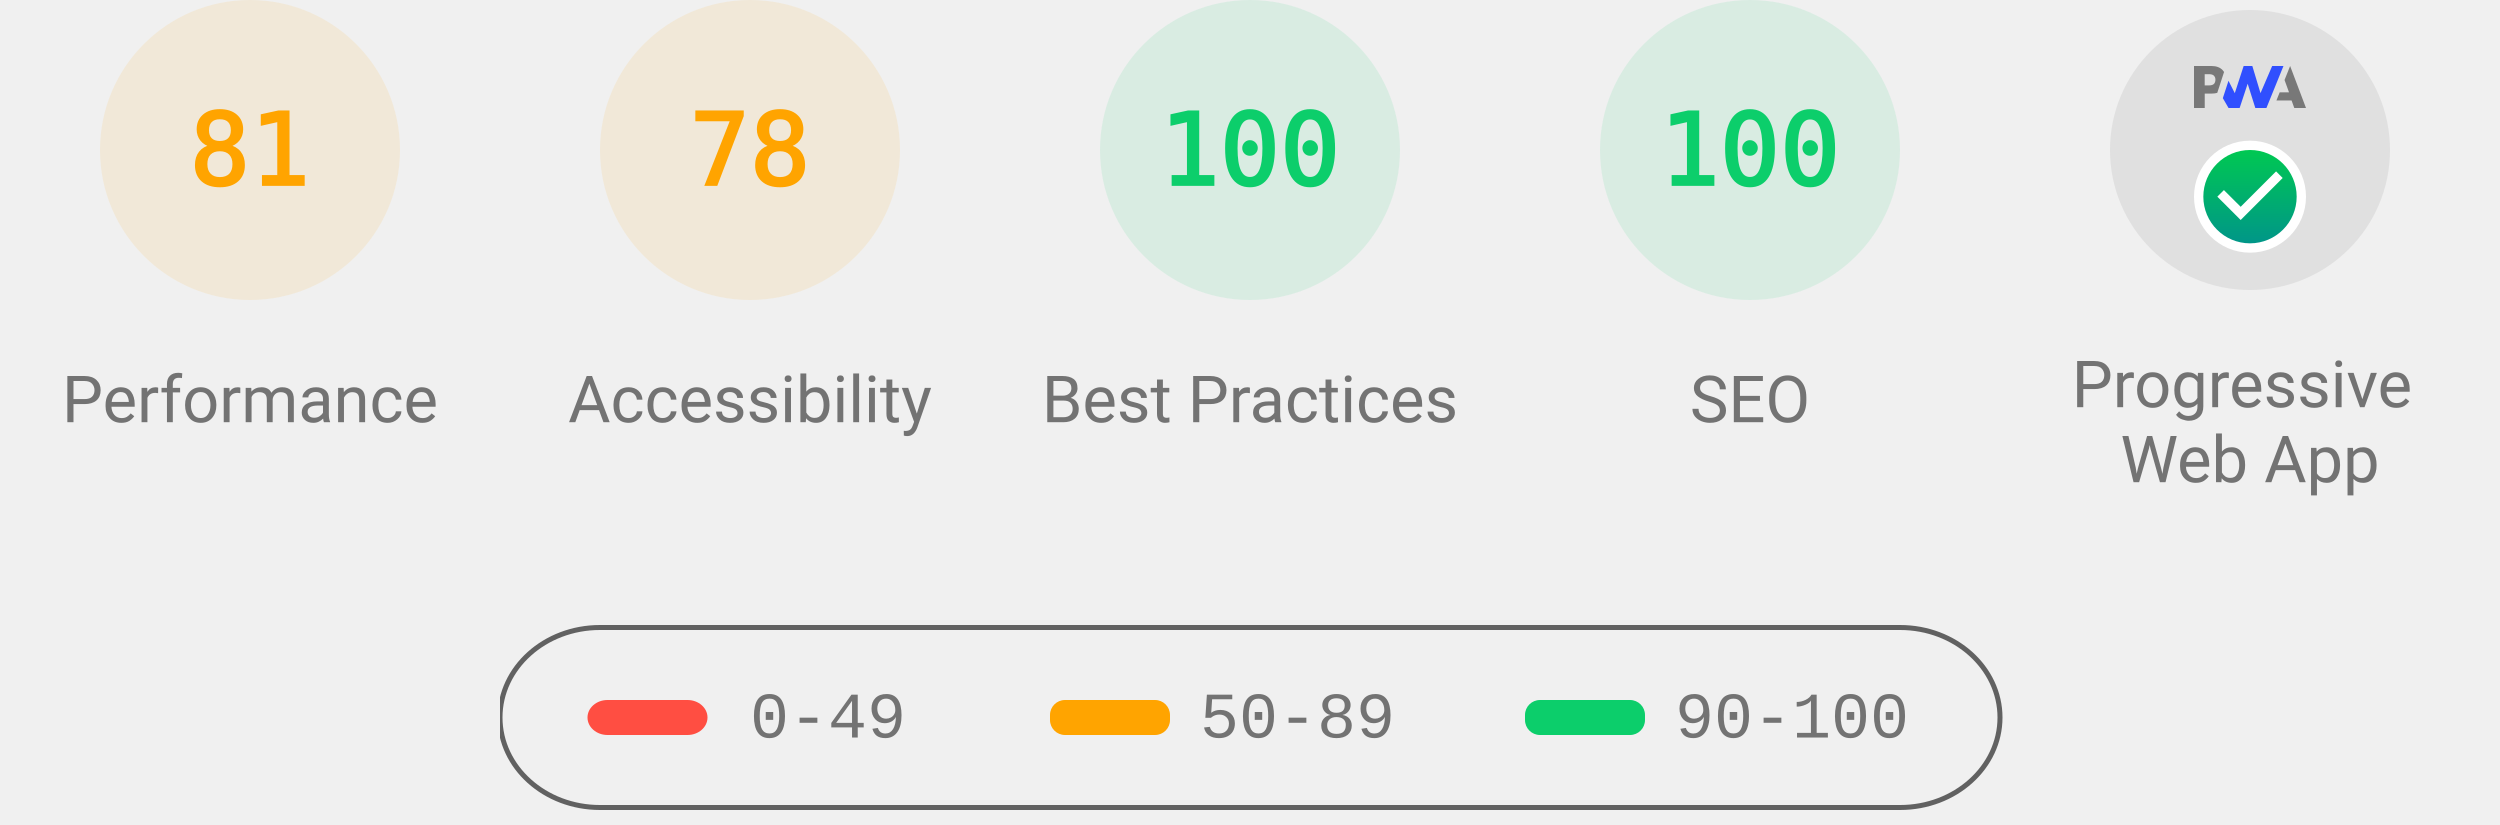
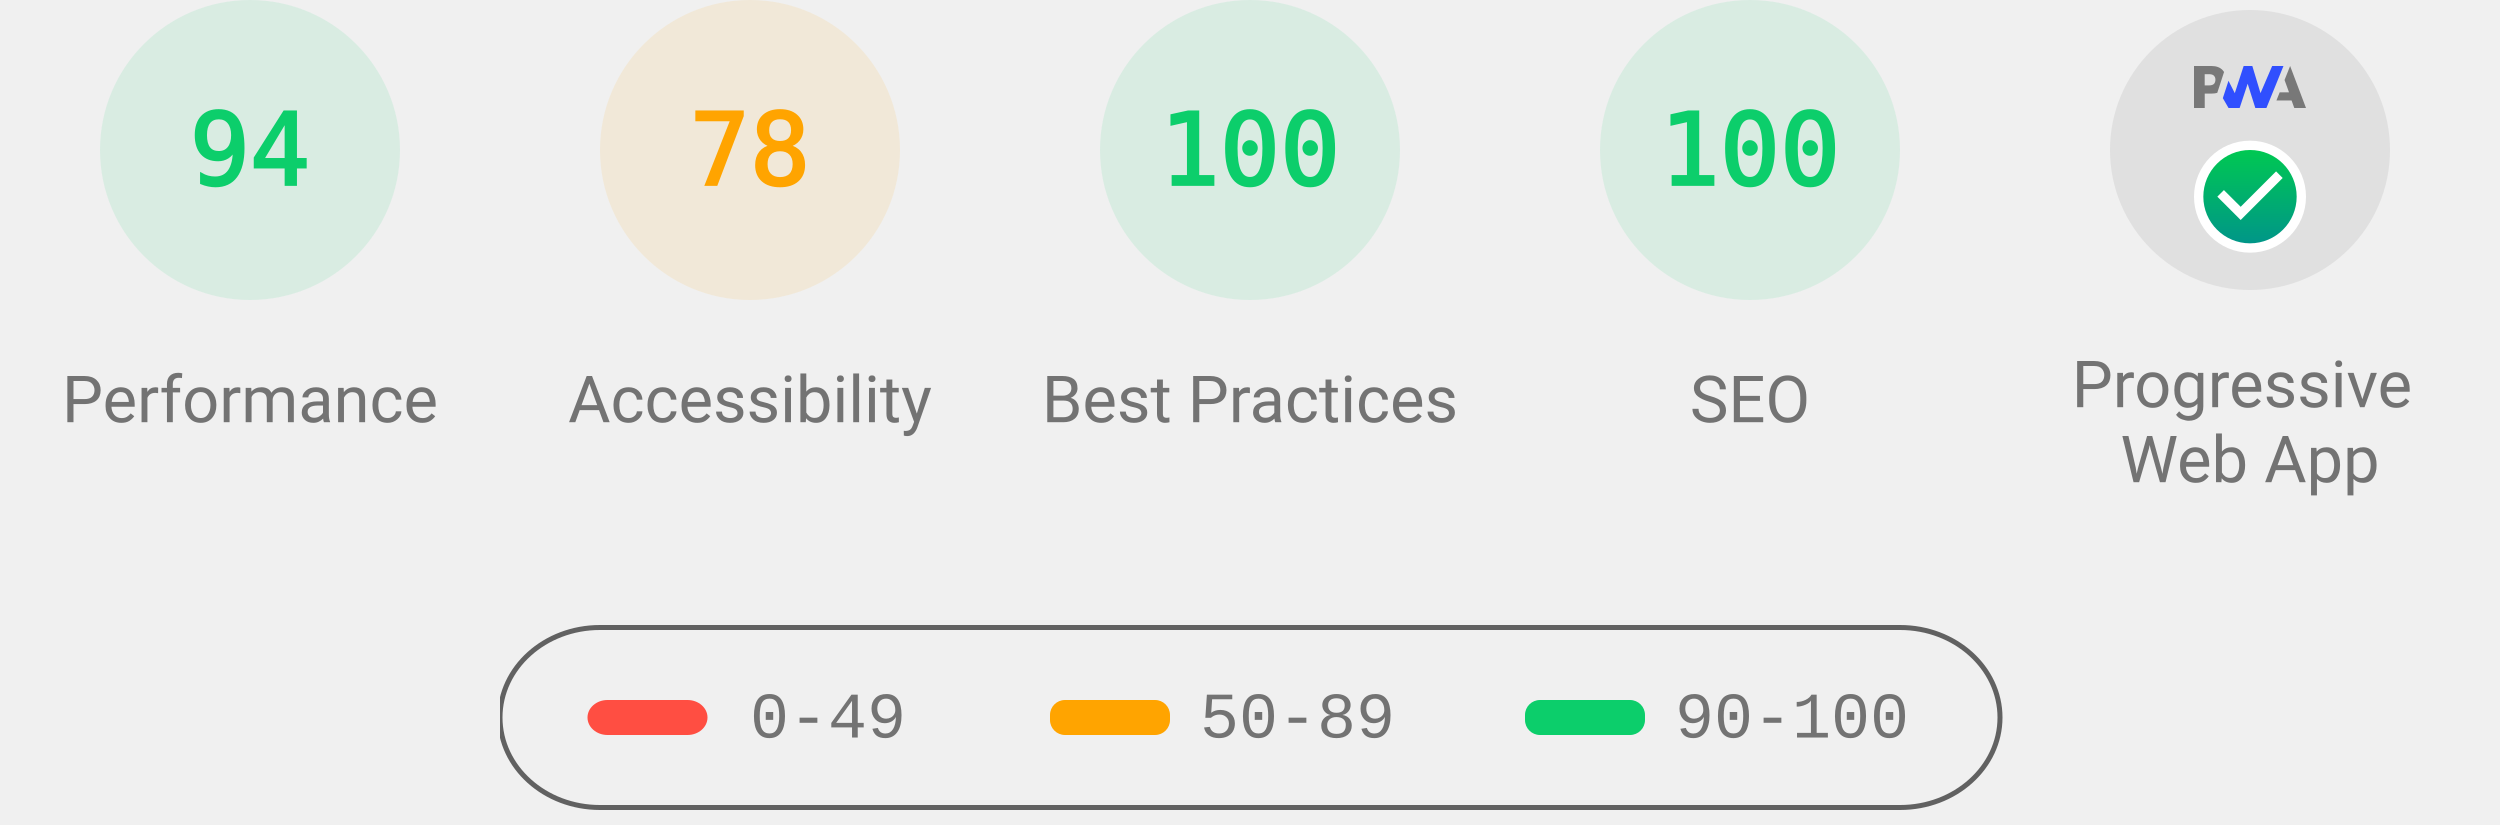
<svg xmlns="http://www.w3.org/2000/svg" class="theme--agnostic" fill="none" width="1000" height="330">
  <style>
			.gauge-base {
				opacity: 0.1
			}

			.gauge-arc {
				fill: none;
				animation-delay: 250ms;
				stroke-linecap: round;
				transform: rotate(-90deg);
				transform-origin: 100px 60px;
				animation: load-gauge 1s ease forwards
			}

			.guage-text {
				font-size: 40px;
				font-family: monospace;
				text-align: center
			}

			.guage-red {
				color: #ff4e42;
				fill: #ff4e42;
				stroke: #ff4e42
			}
			.guage-orange {
				color: #ffa400;
				fill: #ffa400;
				stroke: #ffa400
			}
			.guage-green {
				color: #0cce6b;
				fill: #0cce6b;
				stroke: #0cce6b
			}
			.theme--agnostic .guage-undefined {
				color: #5c5c5c;
				fill: #5c5c5c;
				stroke: #5c5c5c
			}
			.theme--light .guage-undefined {
				color: #1e1e1e;
				fill: #1e1e1e;
				stroke: #1e1e1e
			}
			.theme--dark .guage-undefined {
				color: #f5f5f5;
				fill: #f5f5f5;
				stroke: #f5f5f5
			}

			.guage-title {
				stroke: none;
				font-size: 26px;
				line-height: 26px;
				font-family: Roboto, Halvetica, Arial, sans-serif
			}
			.metric.guage-title {
				font-family: 'Courier New', Courier, monospace
			}
			.theme--agnostic .guage-title {
				color: #737373;
				fill: #737373
			}
			.theme--light .guage-title {
				color: #212121;
				fill: #212121
			}
			.theme--dark .guage-title {
				color: #f5f5f5;
				fill: #f5f5f5
			}

			@keyframes load-gauge {
				from {
					stroke-dasharray: 0 352.858
				}
			}
			.lh-gauge--pwa__disc {
				fill: #e0e0e0
			}
			.lh-gauge--pwa__logo {
				position: relative;
				fill: #b0b0b0
			}
			.lh-gauge--pwa__invisible {
				display: none
			}
			.lh-gauge--pwa__visible {
				display: inline
			}
			.guage-invisible {
				display: none
			}
			.lh-gauge--pwa__logo--primary-color {
				fill: #304ffe
			}
			.theme--agnostic .lh-gauge--pwa__logo--secondary-color {
				fill: #787878
			}
			.theme--light .lh-gauge--pwa__logo--secondary-color {
				fill: #3d3d3d
			}
			.theme--dark .lh-gauge--pwa__logo--secondary-color {
				fill: #d8b6b6
			}
			.theme--light #svg_2 {
				stroke: #00000022
			}
			.theme--agnostic #svg_2 {
				stroke: #616161
			}
			.theme--light #svg_2 {
				stroke: #00000022
			}
			.theme--dark #svg_2 {
				stroke: #f5f5f566
			}
		</style>
-   <svg class="guage-div guage-perf guage-orange" viewBox="0 0 200 200" width="200" height="200" x="0" y="0">
-     <circle class="gauge-base" r="56" cx="100" cy="60" stroke-width="8" />
-     <circle class="gauge-arc guage-arc-1" r="56" cx="100" cy="60" stroke-width="8" style="stroke-dasharray: 285.005, 351.858;" />
-     <text class="guage-text" x="100px" y="60px" alignment-baseline="central" dominant-baseline="central" text-anchor="middle">81</text>
+   <svg class="guage-div guage-perf guage-green" viewBox="0 0 200 200" width="200" height="200" x="0" y="0">
+     <circle class="gauge-base" r="56" cx="100" cy="60" stroke-width="8" />
+     <circle class="gauge-arc guage-arc-1" r="56" cx="100" cy="60" stroke-width="8" style="stroke-dasharray: 330.747, 351.858;" />
+     <text class="guage-text" x="100px" y="60px" alignment-baseline="central" dominant-baseline="central" text-anchor="middle">94</text>
    <text class="guage-title" x="100px" y="160px" alignment-baseline="central" dominant-baseline="central" text-anchor="middle">Performance</text>
  </svg>
  <svg class="guage-div guage-acc guage-orange" viewBox="0 0 200 200" width="200" height="200" x="200" y="0">
    <circle class="gauge-base" r="56" cx="100" cy="60" stroke-width="8" />
    <circle class="gauge-arc guage-arc-2" r="56" cx="100" cy="60" stroke-width="8" style="stroke-dasharray: 274.449, 351.858;" />
    <text class="guage-text" x="100px" y="60px" alignment-baseline="central" dominant-baseline="central" text-anchor="middle">78</text>
    <text class="guage-title" x="100px" y="160px" alignment-baseline="central" dominant-baseline="central" text-anchor="middle">Accessibility</text>
  </svg>
  <svg class="guage-div guage-best guage-green" viewBox="0 0 200 200" width="200" height="200" x="400" y="0">
    <circle class="gauge-base" r="56" cx="100" cy="60" stroke-width="8" />
    <circle class="gauge-arc guage-arc-3" r="56" cx="100" cy="60" stroke-width="8" style="stroke-dasharray: 351.858, 351.858;" />
    <text class="guage-text" x="100px" y="60px" alignment-baseline="central" dominant-baseline="central" text-anchor="middle">100</text>
    <text class="guage-title" x="100px" y="160px" alignment-baseline="central" dominant-baseline="central" text-anchor="middle">Best Practices</text>
  </svg>
  <svg class="guage-div guage-seo guage-green" viewBox="0 0 200 200" width="200" height="200" x="600" y="0">
    <circle class="gauge-base" r="56" cx="100" cy="60" stroke-width="8" />
    <circle class="gauge-arc guage-arc-4" r="56" cx="100" cy="60" stroke-width="8" style="stroke-dasharray: 351.858, 351.858;" />
    <text class="guage-text" x="100px" y="60px" alignment-baseline="central" dominant-baseline="central" text-anchor="middle">100</text>
    <text class="guage-title" x="100px" y="160px" alignment-baseline="central" dominant-baseline="central" text-anchor="middle">SEO</text>
  </svg>
  <svg class="guage-div guage-pwa " viewBox="0 0 200 200" width="200" height="200" x="800" y="0">
    <svg viewBox="0 0 60 60" width="112" height="112" x="44" y="4">
      <defs>
        <linearGradient id="lh-gauge--pwa__check-circle__gradient-0" x1="50%" y1="0%" x2="50%" y2="100%">
          <stop stop-color="#00C852" offset="0%" />
          <stop stop-color="#009688" offset="100%" />
        </linearGradient>
        <linearGradient id="lh-gauge--pwa__installable__shadow-gradient-0" x1="76.056%" x2="24.111%" y1="82.995%" y2="24.735%">
          <stop stop-color="#A5D6A7" offset="0%" />
          <stop stop-color="#80CBC4" offset="100%" />
        </linearGradient>
        <linearGradient id="lh-gauge--pwa__fast-reliable__shadow-gradient-0" x1="76.056%" y1="82.995%" x2="25.678%" y2="26.493%">
          <stop stop-color="#64B5F6" offset="0%" />
          <stop stop-color="#2979FF" offset="100%" />
        </linearGradient>
        <g id="lh-gauge--pwa__fast-reliable-badge-0">
          <circle fill="#FFFFFF" cx="10" cy="10" r="10" />
          <path fill="#304FFE" d="M10 3.58l5.25 2.34v3.5c0 3.23-2.24 6.26-5.25 7-3.01-.74-5.25-3.77-5.25-7v-3.5L10 3.58zm-.47 10.74l2.76-4.83.03-.07c.04-.08 0-.24-.22-.24h-1.64l.47-3.26h-.47l-2.7 4.77c-.02.01.05-.1-.04.05-.09.16-.1.31.18.31h1.63l-.47 3.27h.47z" />
        </g>
        <g id="lh-gauge--pwa__installable-badge-0">
          <circle fill="#FFFFFF" cx="10" cy="10" r="10" />
          <path fill="#009688" d="M10 4.167A5.835 5.835 0 0 0 4.167 10 5.835 5.835 0 0 0 10 15.833 5.835 5.835 0 0 0 15.833 10 5.835 5.835 0 0 0 10 4.167zm2.917 6.416h-2.334v2.334H9.417v-2.334H7.083V9.417h2.334V7.083h1.166v2.334h2.334v1.166z" />
        </g>
      </defs>
      <g stroke="none" fill-rule="nonzero">
        <circle class="lh-gauge--pwa__disc" cx="30" cy="30" r="30" />
        <g class="lh-gauge--pwa__logo">
          <path class="lh-gauge--pwa__logo--secondary-color" d="M35.66 19.39l.7-1.75h2L37.4 15 38.6 12l3.4 9h-2.51l-.58-1.61z" />
          <path class="lh-gauge--pwa__logo--primary-color" d="M33.52 21l3.65-9h-2.42l-2.5 5.82L30.5 12h-1.86l-1.9 5.82-1.35-2.65-1.21 3.72L25.4 21h2.38l1.72-5.2 1.64 5.2z" />
          <path class="lh-gauge--pwa__logo--secondary-color" fill-rule="nonzero" d="M20.3 17.91h1.48c.45 0 .85-.05 1.2-.15l.39-1.18 1.07-3.3a2.64 2.64 0 0 0-.28-.37c-.55-.6-1.36-.91-2.42-.91H18v9h2.3V17.9zm1.96-3.84c.22.22.33.5.33.87 0 .36-.1.65-.29.87-.2.23-.59.35-1.15.35h-.86v-2.41h.87c.52 0 .89.1 1.1.32z" />
        </g>
        <rect class="lh-gauge--pwa__component lh-gauge--pwa__na-line lh-gauge--pwa__invisible" fill="#FFFFFF" x="20" y="32" width="20" height="4" rx="2" />
        <g class="lh-gauge--pwa__component lh-gauge--pwa__fast-reliable-badge lh-gauge--pwa__invisible" transform="translate(20, 29)">
          <path fill="url(#lh-gauge--pwa__fast-reliable__shadow-gradient-0)" d="M33.63 19.49A30 30 0 0 1 16.2 30.36L3 17.14 17.14 3l16.49 16.49z" />
          <use href="#lh-gauge--pwa__fast-reliable-badge-0" />
        </g>
        <g class="lh-gauge--pwa__component lh-gauge--pwa__installable-badge lh-gauge--pwa__invisible" transform="translate(20, 29)">
          <path fill="url(#lh-gauge--pwa__installable__shadow-gradient-0)" d="M33.629 19.487c-4.272 5.453-10.391 9.39-17.415 10.869L3 17.142 17.142 3 33.63 19.487z" />
          <use href="#lh-gauge--pwa__installable-badge-0" />
        </g>
        <g class="lh-gauge--pwa__component lh-gauge--pwa__fast-reliable-installable-badges lh-gauge--pwa__invisible">
          <g transform="translate(8, 29)">
            <path fill="url(#lh-gauge--pwa__fast-reliable__shadow-gradient-0)" d="M16.321 30.463L3 17.143 17.142 3l22.365 22.365A29.864 29.864 0 0 1 22 31c-1.942 0-3.84-.184-5.679-.537z" />
            <use href="#lh-gauge--pwa__fast-reliable-badge-0" />
          </g>
          <g transform="translate(32, 29)">
            <path fill="url(#lh-gauge--pwa__installable__shadow-gradient-0)" d="M25.982 11.84a30.107 30.107 0 0 1-13.08 15.203L3 17.143 17.142 3l8.84 8.84z" />
            <use href="#lh-gauge--pwa__installable-badge-0" />
          </g>
        </g>
        <g class="lh-gauge--pwa__component lh-gauge--pwa__check-circle lh-gauge--pwa__visible" transform="translate(18, 28)">
          <circle fill="#FFFFFF" cx="12" cy="12" r="12" />
          <path fill="url(#lh-gauge--pwa__check-circle__gradient-0)" d="M12 2a10 10 0 1 0 0 20 10 10 0 0 0 0-20zm-2 15l-5-5 1.41-1.41L10 14.17l7.59-7.59L19 8l-9 9z" />
        </g>
      </g>
    </svg>
    <text class="guage-title" y="160px" alignment-baseline="central" dominant-baseline="central" text-anchor="middle">
      <tspan x="100px" dy="-6px">Progressive</tspan>
      <tspan x="100px" dy="30px">Web App</tspan>
    </text>
  </svg>
  <svg width="604" height="76" x="200" y="250">
    <g>
      <rect fill="none" id="canvas_background" height="80" width="604" y="-1" x="-1" />
      <g display="none" overflow="visible" y="0" x="0" height="100%" width="100%" id="canvasGrid">
        <rect fill="url(#gridpattern)" stroke-width="0" y="0" x="0" height="100%" width="100%" />
      </g>
    </g>
    <g>
      <rect fill-opacity="0" stroke-width="2" rx="40" id="svg_2" height="72" width="600" y="1" x="0" fill="#000000" />
      <rect stroke="#000" rx="8" id="svg_3" height="14" width="48" y="30" x="35" stroke-opacity="null" stroke-width="0" fill="#ff4e42" />
      <rect stroke="#000" rx="6" id="svg_4" height="14" width="48" y="30" x="220" stroke-opacity="null" stroke-width="0" fill="#ffa400" />
      <rect stroke="#000" rx="6" id="svg_5" height="14" width="48" y="30" x="410" stroke-opacity="null" stroke-width="0" fill="#0cce6b" />
      <text class="metric guage-title" xml:space="preserve" text-anchor="start" font-size="26" id="svg_6" y="45" x="100" stroke-opacity="null" stroke-width="0" stroke="#000">0-49</text>
      <text class="metric guage-title" xml:space="preserve" text-anchor="start" font-size="26" id="svg_7" y="45" x="280" stroke-opacity="null" stroke-width="0" stroke="#000">50-89</text>
      <text class="metric guage-title" xml:space="preserve" text-anchor="start" font-size="26" id="svg_8" y="45" x="470" stroke-opacity="null" stroke-width="0" stroke="#000">90-100</text>
    </g>
  </svg>
</svg>
